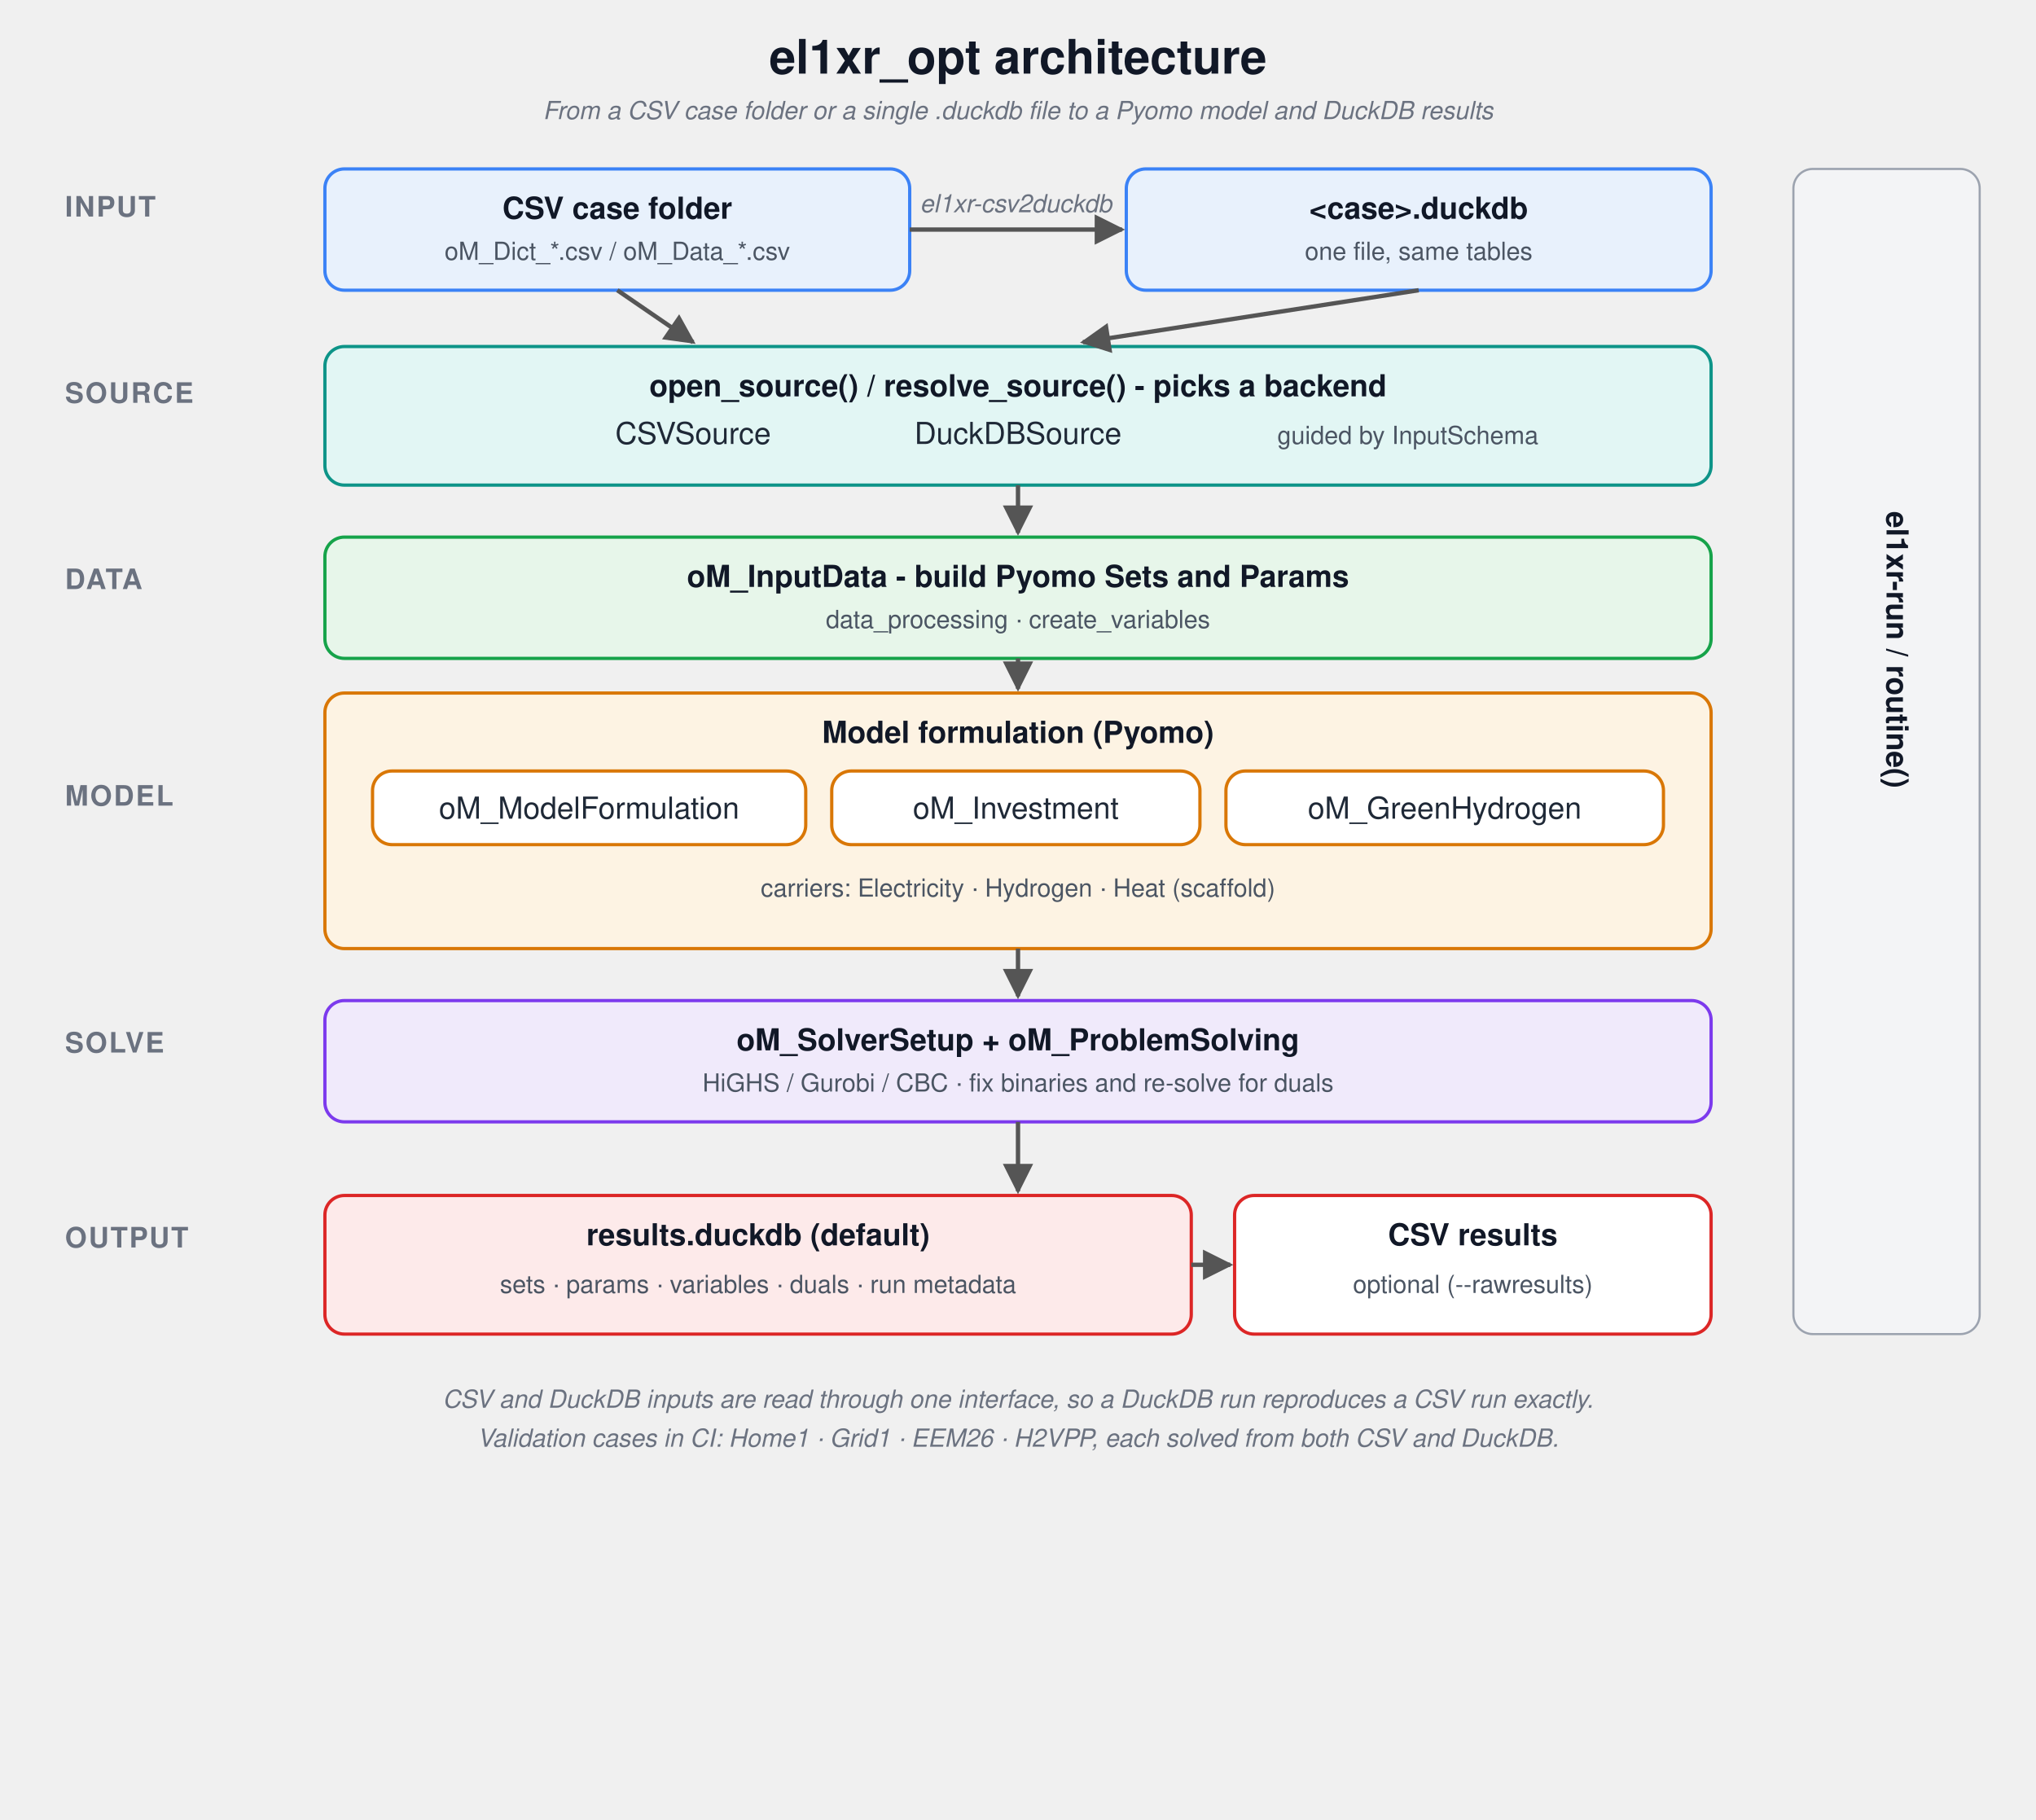
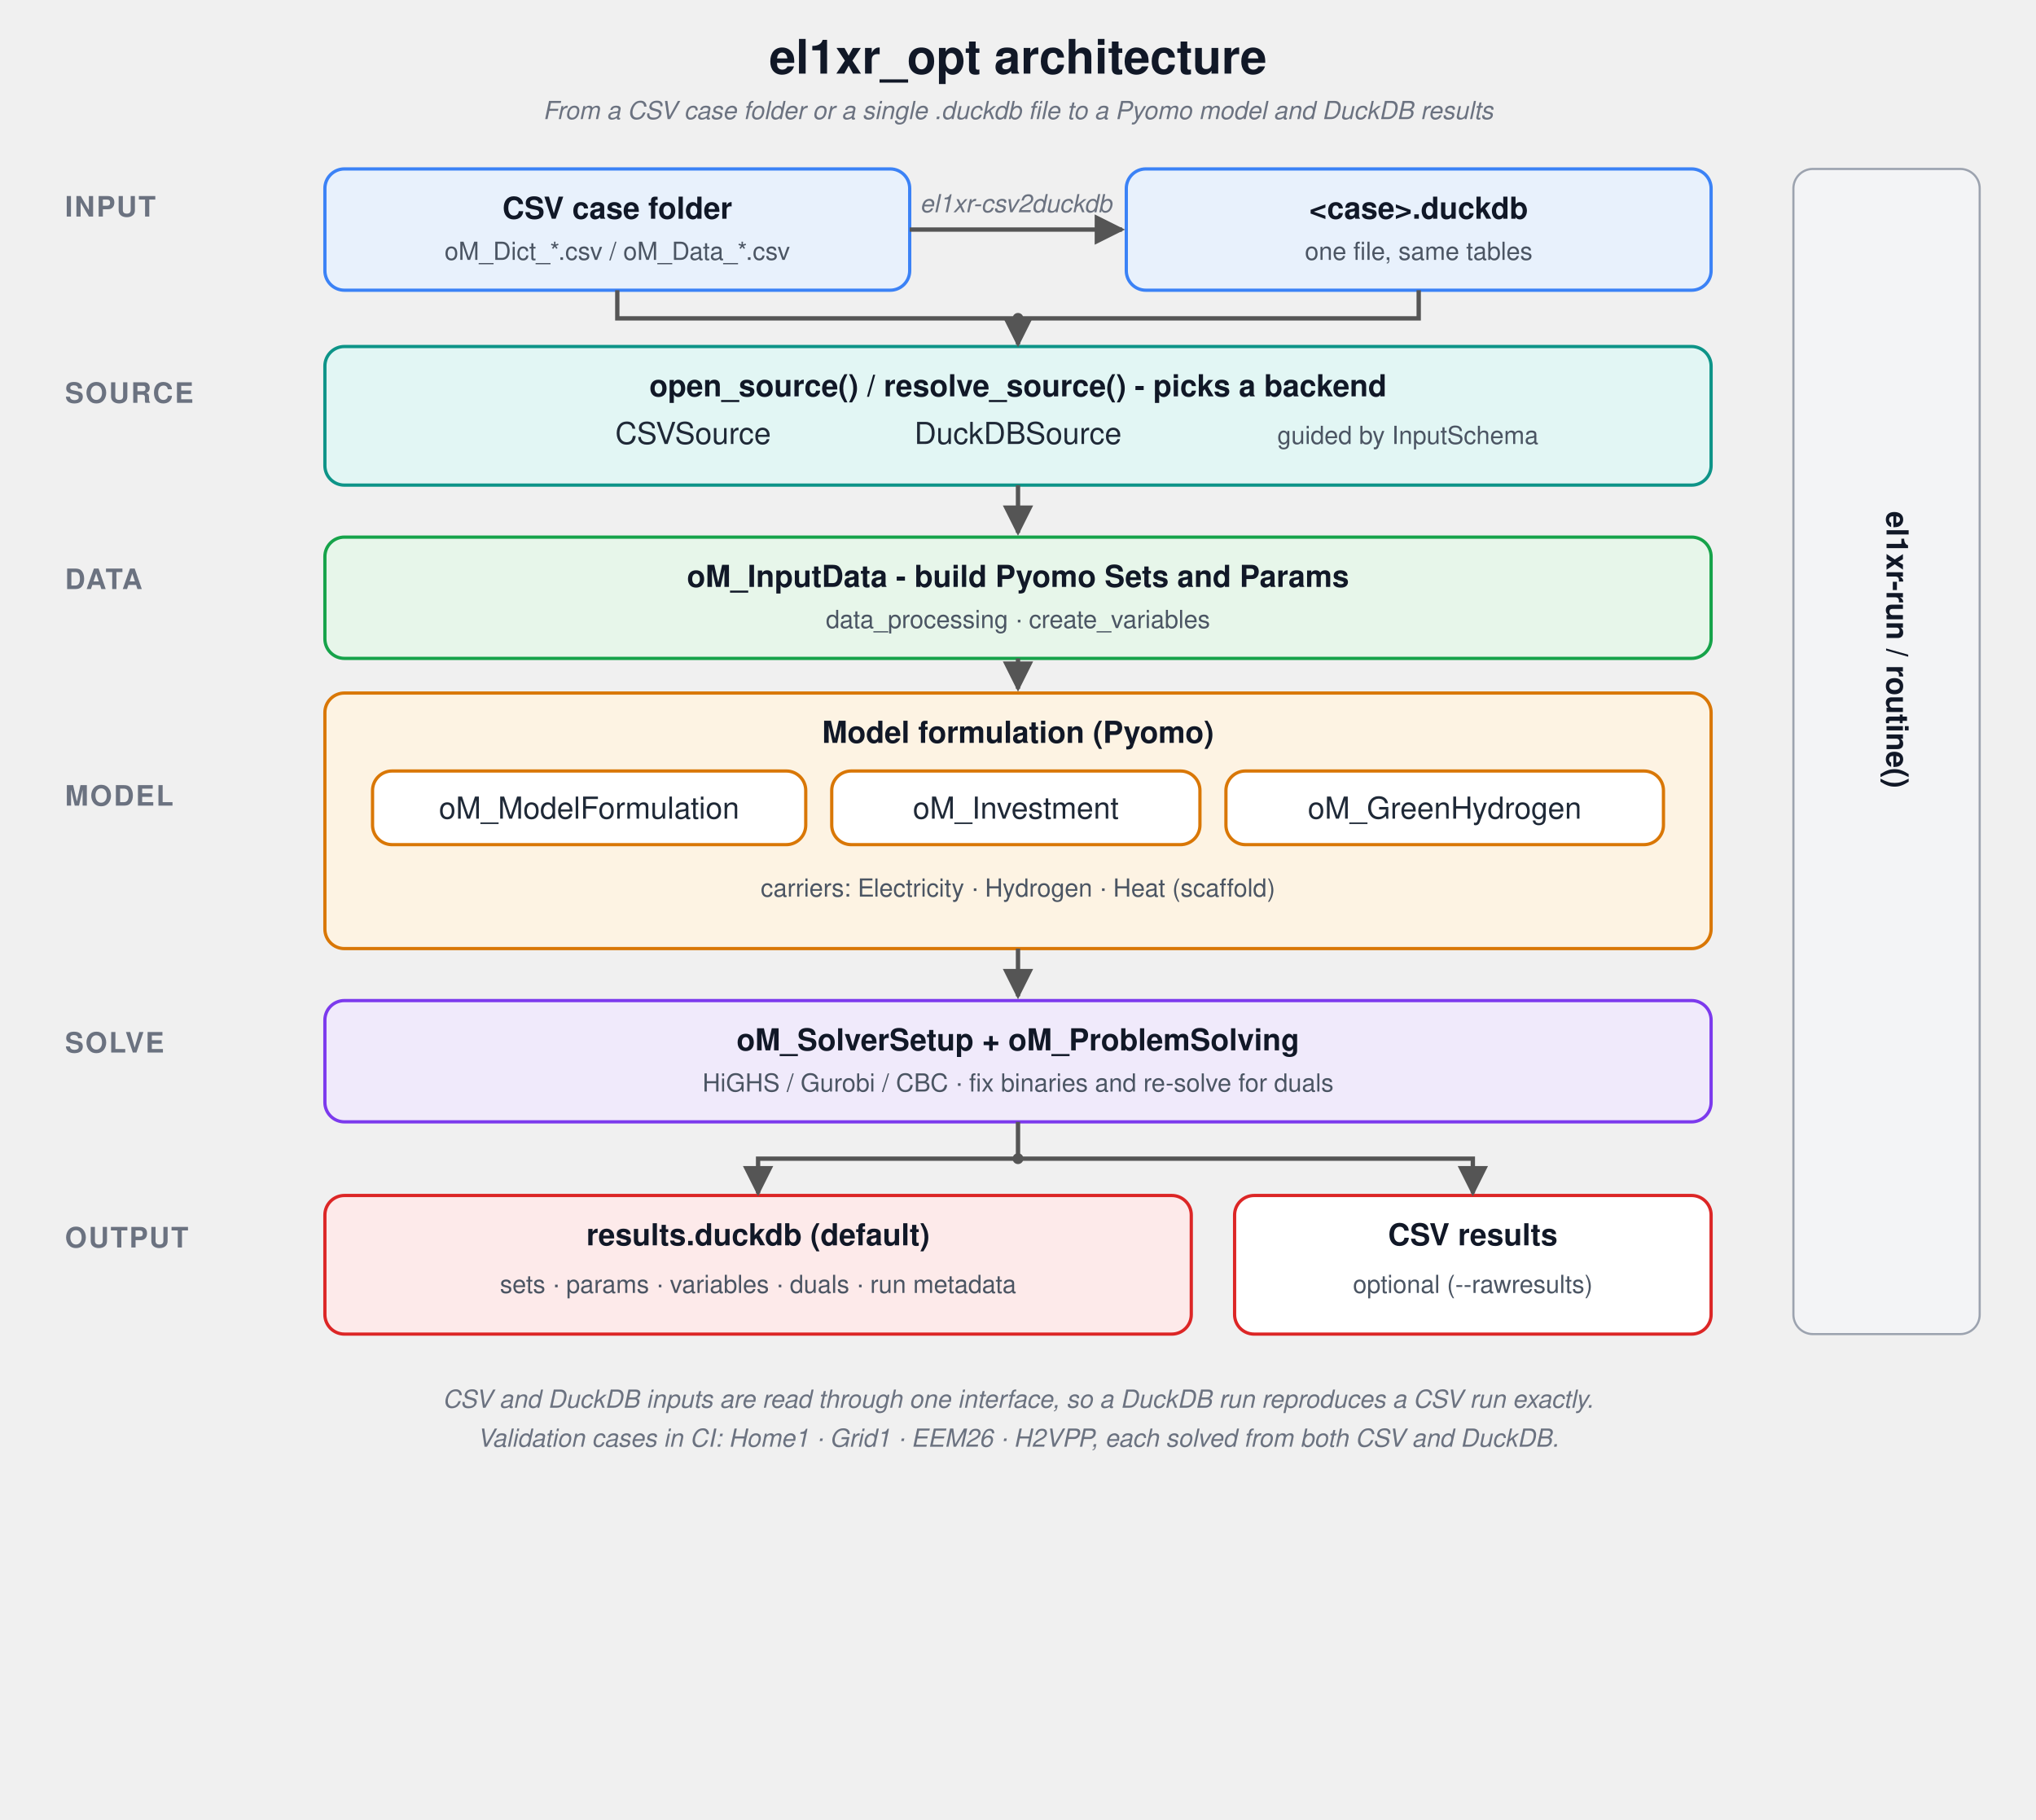
<svg xmlns="http://www.w3.org/2000/svg" width="940" height="840" viewBox="0 0 940 840" font-family="Helvetica, Arial, sans-serif">
  <defs>
    <marker id="arrow" viewBox="0 0 10 10" refX="9" refY="5" markerWidth="7" markerHeight="7" orient="auto-start-reverse">
      <path d="M 0 0 L 10 5 L 0 10 z" fill="#555" />
    </marker>
    <style>
      .lyr   { font-size: 13px; font-weight: 700; fill: #6b7280; letter-spacing: .06em; }
      .box   { rx: 9; ry: 9; stroke-width: 1.5; }
      .t     { font-size: 14px; fill: #1f2937; }
      .tb    { font-size: 14px; font-weight: 700; fill: #111827; }
      .ts    { font-size: 11.5px; fill: #4b5563; }
-       .flow  { stroke: #555; stroke-width: 2; marker-end: url(#arrow); }
+       .flow  { fill: none; stroke: #555; stroke-width: 2; marker-end: url(#arrow); }
+       .elbow { fill: none; stroke: #555; stroke-width: 2; }
      .note  { font-size: 11.5px; fill: #6b7280; font-style: italic; }
    </style>
  </defs>
  <text x="470" y="34" text-anchor="middle" font-size="22" font-weight="700" fill="#111827">el1xr_opt architecture</text>
  <text x="470" y="55" text-anchor="middle" class="note">From a CSV case folder or a single .duckdb file to a Pyomo model and DuckDB results</text>
  <text x="30" y="100" class="lyr">INPUT</text>
  <rect x="150" y="78" width="270" height="56" class="box" fill="#e8f1fc" stroke="#3b82f6" />
  <text x="285" y="101" text-anchor="middle" class="tb">CSV case folder</text>
  <text x="285" y="120" text-anchor="middle" class="ts">oM_Dict_*.csv / oM_Data_*.csv</text>
  <rect x="520" y="78" width="270" height="56" class="box" fill="#e8f1fc" stroke="#3b82f6" />
  <text x="655" y="101" text-anchor="middle" class="tb">&lt;case&gt;.duckdb</text>
  <text x="655" y="120" text-anchor="middle" class="ts">one file, same tables</text>
  <line x1="420" y1="106" x2="518" y2="106" class="flow" />
  <text x="469" y="98" text-anchor="middle" class="note">el1xr-csv2duckdb</text>
  <text x="30" y="186" class="lyr">SOURCE</text>
  <rect x="150" y="160" width="640" height="64" class="box" fill="#e2f6f4" stroke="#0d9488" />
  <text x="470" y="183" text-anchor="middle" class="tb">open_source() / resolve_source()  -  picks a backend</text>
  <text x="320" y="205" text-anchor="middle" class="t">CSVSource</text>
  <text x="470" y="205" text-anchor="middle" class="t">DuckDBSource</text>
  <text x="650" y="205" text-anchor="middle" class="ts">guided by InputSchema</text>
-   <line x1="285" y1="134" x2="320" y2="158" class="flow" />
-   <line x1="655" y1="134" x2="500" y2="158" class="flow" />
+   <polyline points="285,134 285,147 470,147" class="elbow" />
+   <polyline points="655,134 655,147 470,147" class="elbow" />
+   <circle cx="470" cy="147" r="2.5" fill="#555" />
+   <line x1="470" y1="147" x2="470" y2="159" class="flow" />
  <text x="30" y="272" class="lyr">DATA</text>
  <rect x="150" y="248" width="640" height="56" class="box" fill="#e7f6ea" stroke="#16a34a" />
  <text x="470" y="271" text-anchor="middle" class="tb">oM_InputData  -  build Pyomo Sets and Params</text>
  <text x="470" y="290" text-anchor="middle" class="ts">data_processing  ·  create_variables</text>
  <line x1="470" y1="224" x2="470" y2="246" class="flow" />
  <text x="30" y="372" class="lyr">MODEL</text>
  <rect x="150" y="320" width="640" height="118" class="box" fill="#fdf3e3" stroke="#d97706" />
  <text x="470" y="343" text-anchor="middle" class="tb">Model formulation (Pyomo)</text>
  <rect x="172" y="356" width="200" height="34" class="box" fill="#ffffff" stroke="#d97706" />
  <text x="272" y="378" text-anchor="middle" class="t">oM_ModelFormulation</text>
  <rect x="384" y="356" width="170" height="34" class="box" fill="#ffffff" stroke="#d97706" />
  <text x="469" y="378" text-anchor="middle" class="t">oM_Investment</text>
  <rect x="566" y="356" width="202" height="34" class="box" fill="#ffffff" stroke="#d97706" />
  <text x="667" y="378" text-anchor="middle" class="t">oM_GreenHydrogen</text>
  <text x="470" y="414" text-anchor="middle" class="ts">carriers:  Electricity   ·   Hydrogen   ·   Heat (scaffold)</text>
  <line x1="470" y1="304" x2="470" y2="318" class="flow" />
  <text x="30" y="486" class="lyr">SOLVE</text>
  <rect x="150" y="462" width="640" height="56" class="box" fill="#f0eafb" stroke="#7c3aed" />
  <text x="470" y="485" text-anchor="middle" class="tb">oM_SolverSetup  +  oM_ProblemSolving</text>
  <text x="470" y="504" text-anchor="middle" class="ts">HiGHS / Gurobi / CBC  ·  fix binaries and re-solve for duals</text>
  <line x1="470" y1="438" x2="470" y2="460" class="flow" />
  <text x="30" y="576" class="lyr">OUTPUT</text>
  <rect x="150" y="552" width="400" height="64" class="box" fill="#fdeaea" stroke="#dc2626" />
  <text x="350" y="575" text-anchor="middle" class="tb">results.duckdb  (default)</text>
  <text x="350" y="597" text-anchor="middle" class="ts">sets · params · variables · duals · run metadata</text>
  <rect x="570" y="552" width="220" height="64" class="box" fill="#ffffff" stroke="#dc2626" />
  <text x="680" y="575" text-anchor="middle" class="tb">CSV results</text>
  <text x="680" y="597" text-anchor="middle" class="ts">optional (--rawresults)</text>
-   <line x1="470" y1="518" x2="470" y2="550" class="flow" />
-   <line x1="550" y1="584" x2="568" y2="584" class="flow" />
+   <polyline points="470,518 470,535 350,535 350,551" class="flow" />
+   <polyline points="470,535 680,535 680,551" class="flow" />
+   <circle cx="470" cy="535" r="2.5" fill="#555" />
  <rect x="828" y="78" width="86" height="538" rx="9" ry="9" fill="#f3f4f6" stroke="#9ca3af" />
  <text x="871" y="300" text-anchor="middle" transform="rotate(90 871 300)" class="tb">el1xr-run  /  routine()</text>
  <text x="871" y="300" text-anchor="middle" transform="rotate(90 871 470)" class="ts">single pipeline</text>
  <text x="470" y="650" text-anchor="middle" class="note">CSV and DuckDB inputs are read through one interface, so a DuckDB run reproduces a CSV run exactly.</text>
  <text x="470" y="668" text-anchor="middle" class="note">Validation cases in CI: Home1 · Grid1 · EEM26 · H2VPP, each solved from both CSV and DuckDB.</text>
</svg>
